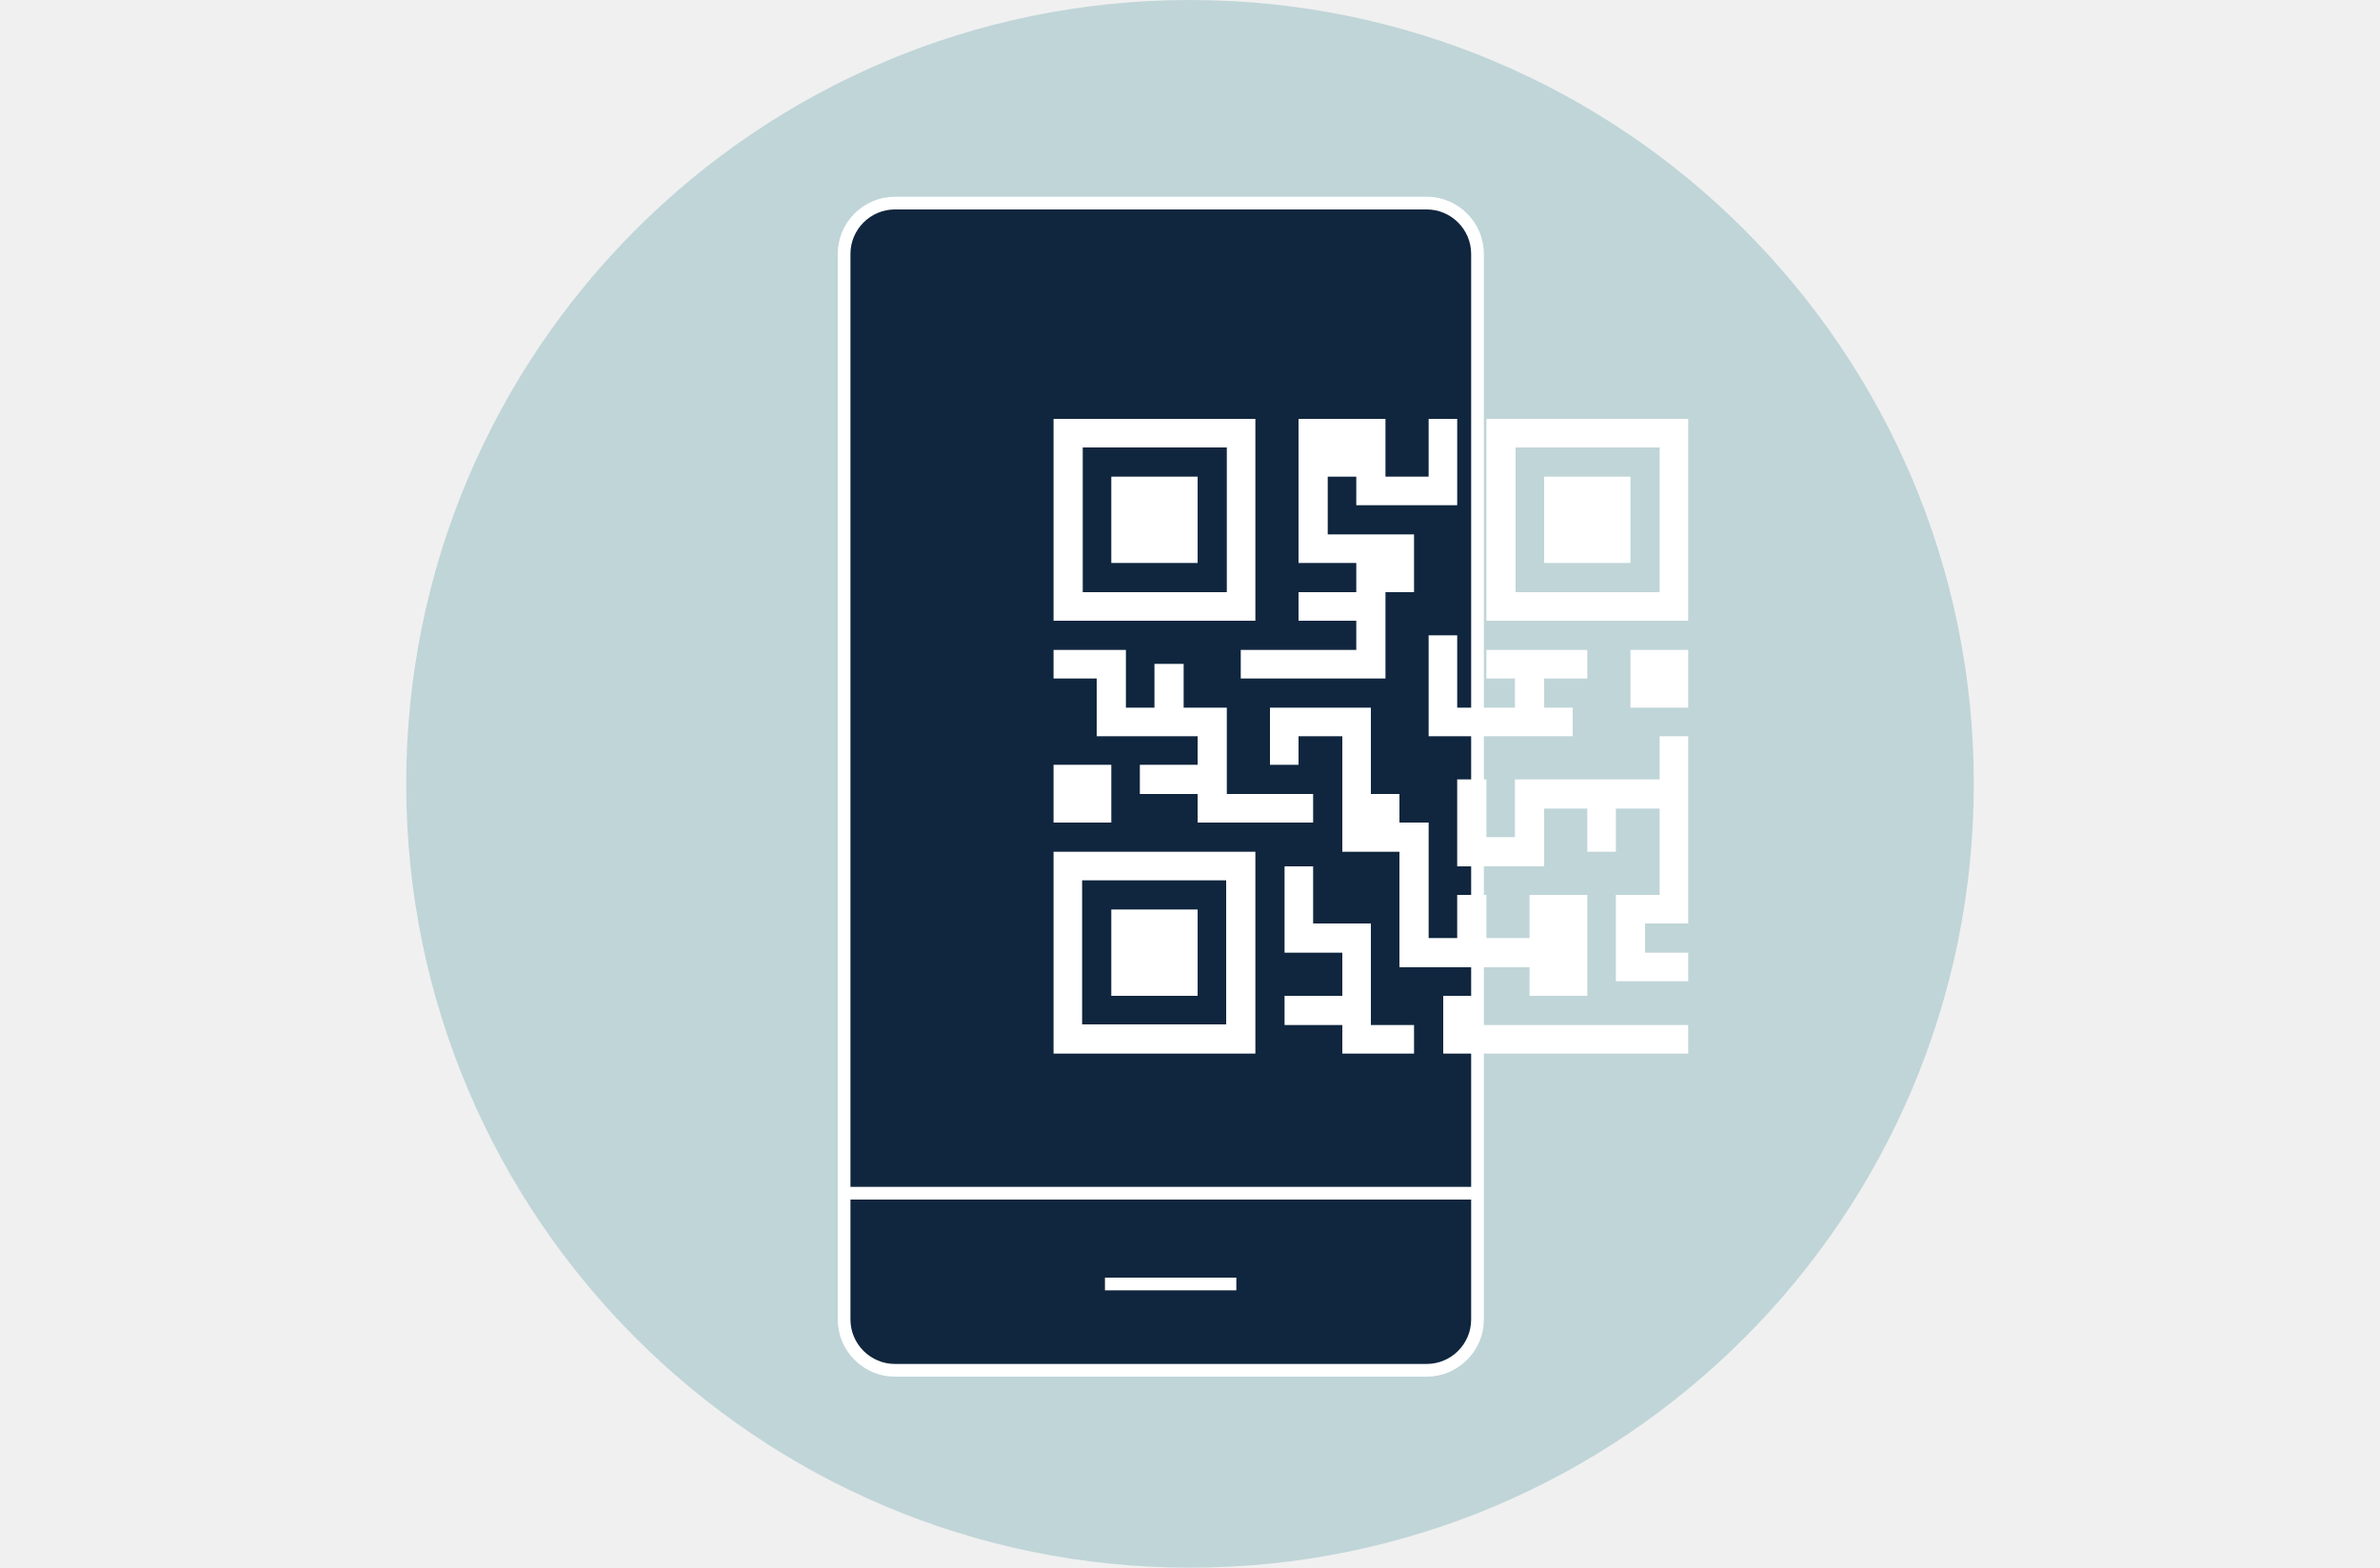
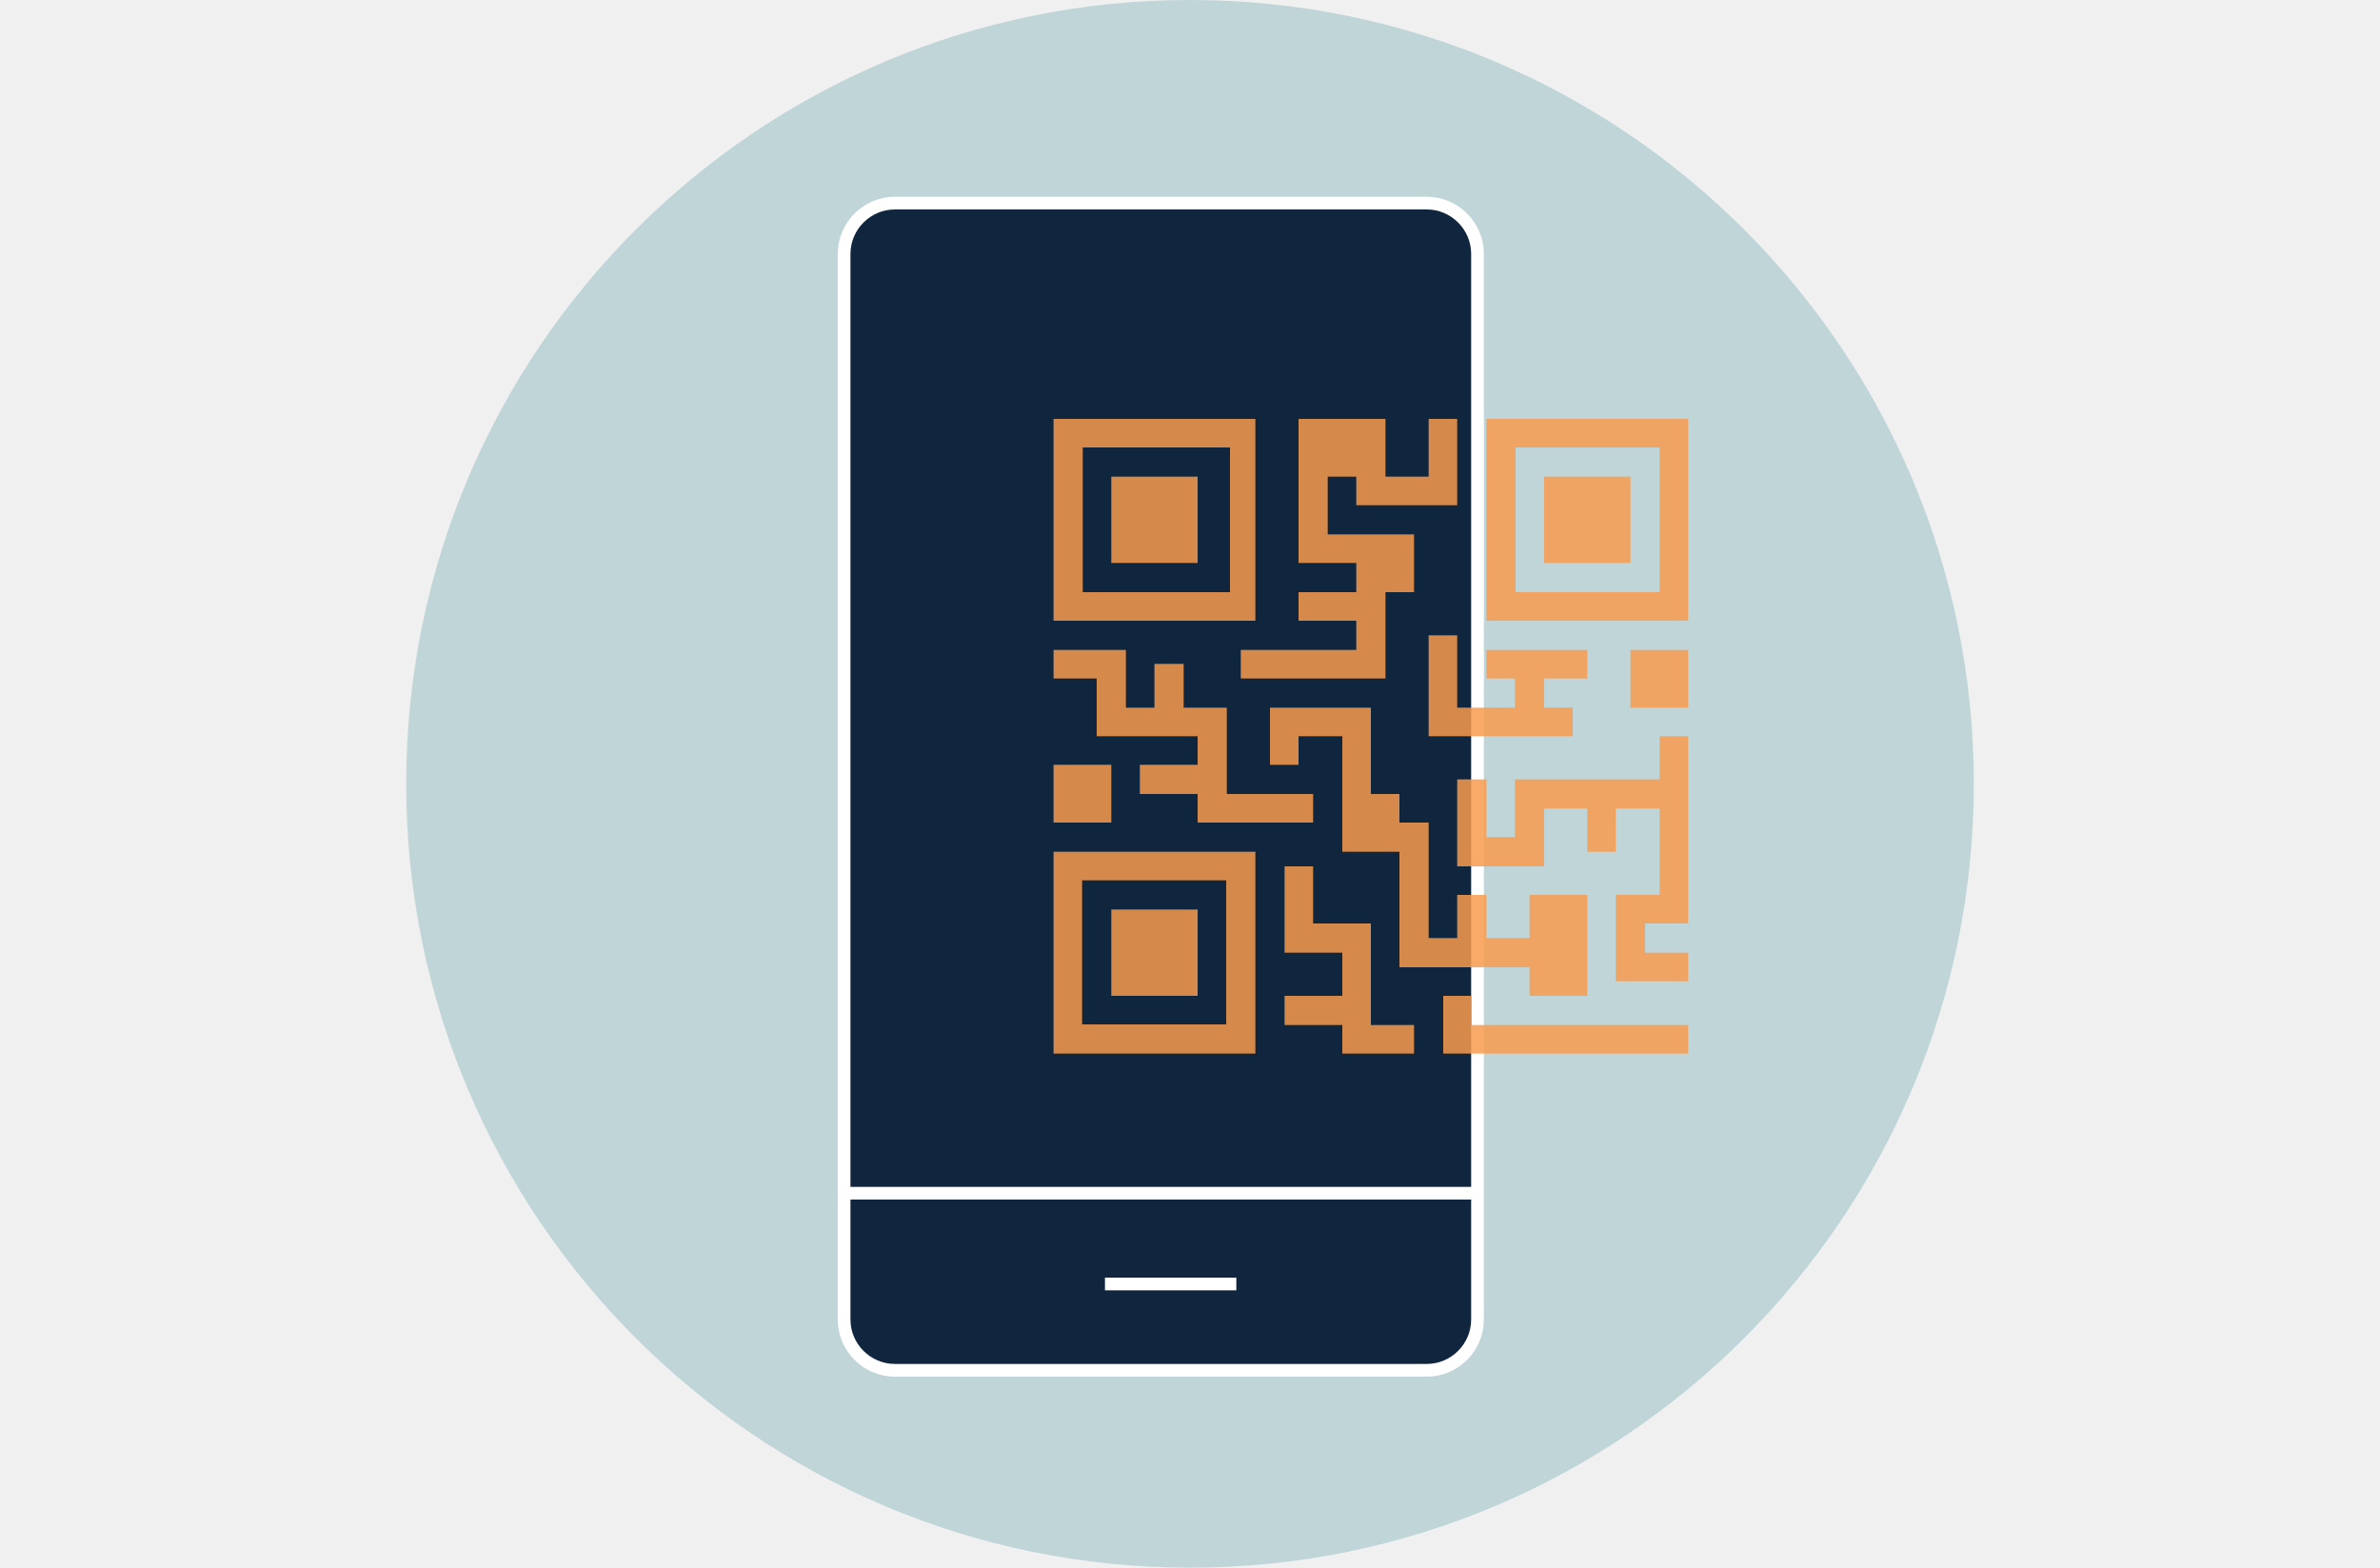
<svg xmlns="http://www.w3.org/2000/svg" version="1.1" id="Layer_1" x="0px" y="0px" viewBox="0 0 375 247" style="enable-background:new 0 0 375 247;" xml:space="preserve">
  <style type="text/css">
	.st0{display:none;opacity:0.15;}
	.st1{display:inline;}
	.st2{fill:none;stroke:#FFFFFF;stroke-width:2;}
- 	.st3{opacity:0.5;fill:#8FBAC0;}
+ 	.st3{opacity:0.5;fill:#8FBAC0;enable-background:new    ;}
	.st4{fill:#10263E;}
	.st5{fill:none;stroke:#FFFFFF;stroke-width:2;stroke-linecap:square;}
- 	.st6{fill:#FFFFFF;}
+ 	.st6{opacity:0.85;fill:#F89B4F;}
</style>
  <g transform="translate(0, 54)" class="st0">
    <g class="st1">
      <polyline id="Shape" class="st2" points="13,123.7 0,123.7 0,90 13,90   " />
      <polyline id="Shape_1_" class="st2" points="58.3,123.7 71.3,123.7 71.3,90 58.3,90   " />
      <rect id="Rectangle-path" x="13" y="41.2" class="st2" width="45.4" height="82.5" />
      <path id="Shape_2_" class="st2" d="M25.9,56.2h3.2" />
      <path id="Shape_3_" class="st2" d="M42.1,56.2h3.2" />
      <path id="Shape_4_" class="st2" d="M25.9,71.2h3.2" />
      <path id="Shape_5_" class="st2" d="M42.1,71.2h3.2" />
      <path id="Shape_6_" class="st2" d="M25.9,86.2h3.2" />
      <path id="Shape_7_" class="st2" d="M42.1,86.2h3.2" />
      <path id="Shape_8_" class="st2" d="M25.9,101.2h3.2" />
      <path id="Shape_9_" class="st2" d="M42.1,101.2h3.2" />
      <path id="Shape_10_" class="st2" d="M35.7,123.7v-7.5" />
    </g>
    <g class="st1">
      <polyline id="Shape_11_" class="st2" points="142.8,67 142.8,37.5 132.6,37.5 132.6,19.7 112.2,19.7 112.2,37.5 102,37.5     102,84.8   " />
      <path id="Shape_12_" class="st2" d="M112.2,138h20.4" />
      <path id="Shape_13_" class="st2" d="M122.4,7.9v11.8" />
      <rect id="Rectangle-path_1_" x="71.3" y="84.8" class="st2" width="40.9" height="53.2" />
      <rect id="Rectangle-path_2_" x="132.6" y="67" class="st2" width="40.9" height="71" />
      <path id="Shape_14_" class="st2" d="M147.9,84.8h10.2" />
      <path id="Shape_15_" class="st2" d="M147.9,102.5h10.2" />
      <path id="Shape_16_" class="st2" d="M147.9,120.2h10.2" />
      <path id="Shape_17_" class="st2" d="M86.6,102.5h10.2" />
      <path id="Shape_18_" class="st2" d="M86.6,120.2h10.2" />
    </g>
    <g class="st1">
      <polyline id="Shape_19_" class="st2" points="237.5,135.4 224.5,135.4 224.5,101.6 237.5,101.6   " />
      <polyline id="Shape_20_" class="st2" points="282.9,135.4 295.8,135.4 295.8,101.6 282.9,101.6   " />
      <rect id="Rectangle-path_3_" x="237.5" y="52.9" class="st2" width="45.4" height="82.5" />
      <path id="Shape_21_" class="st2" d="M250.5,67.9h3.2" />
      <path id="Shape_22_" class="st2" d="M266.7,67.9h3.2" />
      <path id="Shape_23_" class="st2" d="M250.5,82.9h3.2" />
      <path id="Shape_24_" class="st2" d="M266.7,82.9h3.2" />
      <path id="Shape_25_" class="st2" d="M250.5,97.9h3.2" />
      <path id="Shape_26_" class="st2" d="M266.7,97.9h3.2" />
      <path id="Shape_27_" class="st2" d="M250.5,112.9h3.2" />
      <path id="Shape_28_" class="st2" d="M266.7,112.9h3.2" />
      <path id="Shape_29_" class="st2" d="M260.2,135.4v-7.5" />
    </g>
    <g class="st1">
      <polyline id="Shape_30_" class="st2" points="367.4,56 367.4,26.4 357.1,26.4 357.1,8.7 336.7,8.7 336.7,26.4 326.5,26.4     326.5,73.8   " />
      <path id="Shape_31_" class="st2" d="M336.7,127.1h20.4" />
      <path id="Shape_32_" class="st2" d="M346.9-3.1V8.7" />
      <rect id="Rectangle-path_4_" x="295.8" y="73.8" class="st2" width="40.9" height="53.2" />
      <rect id="Rectangle-path_5_" x="357.1" y="56" class="st2" width="40.9" height="71" />
      <path id="Shape_33_" class="st2" d="M372.5,73.8h10.2" />
      <path id="Shape_34_" class="st2" d="M372.5,91.5h10.2" />
      <path id="Shape_35_" class="st2" d="M372.5,109.2h10.2" />
      <path id="Shape_36_" class="st2" d="M311.2,91.5h10.2" />
      <path id="Shape_37_" class="st2" d="M311.2,109.2h10.2" />
    </g>
  </g>
  <g>
    <path class="st3" d="M141,215.9c-4.4,0-8-3.6-8-8V40c0-4.4,3.6-8,8-8h83.8c4.4,0,8,3.6,8,8v167.9c0,4.4-3.6,8-8,8H141 M187.5,0   C119.3,0,64,55.3,64,123.5S119.3,247,187.5,247S311,191.7,311,123.5S255.7,0,187.5,0" />
    <path class="st4" d="M224.8,32H141c-4.4,0-8,3.6-8,8v167.9c0,4.4,3.6,8,8,8h83.8c4.4,0,8-3.6,8-8V40C232.8,35.6,229.2,32,224.8,32" />
    <path class="st2" d="M141,32h83.8c4.4,0,8,3.6,8,8v167.9c0,4.4-3.6,8-8,8H141c-4.4,0-8-3.6-8-8V40C133,35.6,136.6,32,141,32z" />
    <line class="st5" x1="133.5" y1="188" x2="232.3" y2="188" />
    <line class="st5" x1="175.1" y1="202.3" x2="193.8" y2="202.3" />
-     <path class="st6" d="M197.8,66H166v31.8h31.8V66z M193.3,93.3h-22.7V70.5h22.7V93.3z" />
+     <path class="st6" d="M197.8,66H166v31.8h31.8V66z M193.8,93.3h-23.2V70.5h23.2V93.3z" />
    <polygon class="st6" points="231.9,156.9 227.4,156.9 227.4,166 266,166 266,161.5 231.9,161.5  " />
    <rect x="175.1" y="75.1" class="st6" width="13.6" height="13.6" />
    <path class="st6" d="M166,166h31.8v-31.8H166V166z M170.5,138.7h22.7v22.7h-22.7V138.7z" />
    <rect x="175.1" y="143.3" class="st6" width="13.6" height="13.6" />
    <path class="st6" d="M234.2,66v31.8H266V66H234.2z M261.5,93.3h-22.7V70.5h22.7V93.3z" />
    <rect x="243.3" y="75.1" class="st6" width="13.6" height="13.6" />
    <rect x="256.9" y="102.4" class="st6" width="9.1" height="9.1" />
    <rect x="166" y="120.5" class="st6" width="9.1" height="9.1" />
    <polygon class="st6" points="213.7,102.4 195.5,102.4 195.5,106.9 218.3,106.9 218.3,97.8 218.3,93.3 222.8,93.3 222.8,84.2    218.3,84.2 213.7,84.2 209.2,84.2 209.2,75.1 213.7,75.1 213.7,79.6 229.6,79.6 229.6,66 225.1,66 225.1,75.1 218.3,75.1 218.3,66    216,66 206.9,66 204.6,66 204.6,88.7 213.7,88.7 213.7,93.3 204.6,93.3 204.6,97.8 213.7,97.8  " />
    <polygon class="st6" points="172.8,116 181.9,116 186.5,116 188.7,116 188.7,120.5 179.6,120.5 179.6,125.1 188.7,125.1    188.7,129.6 206.9,129.6 206.9,125.1 193.3,125.1 193.3,120.5 193.3,111.5 186.5,111.5 186.5,104.6 181.9,104.6 181.9,111.5    177.4,111.5 177.4,102.4 166,102.4 166,106.9 172.8,106.9  " />
    <polygon class="st6" points="216,156.9 216,145.5 206.9,145.5 206.9,136.5 202.4,136.5 202.4,150.1 211.5,150.1 211.5,156.9    202.4,156.9 202.4,161.5 211.5,161.5 211.5,166 222.8,166 222.8,161.5 216,161.5  " />
    <polygon class="st6" points="238.7,111.5 229.6,111.5 229.6,100.1 225.1,100.1 225.1,116 247.8,116 247.8,111.5 243.3,111.5    243.3,106.9 250.1,106.9 250.1,102.4 243.3,102.4 238.7,102.4 234.2,102.4 234.2,106.9 238.7,106.9  " />
    <polygon class="st6" points="234.2,152.4 241,152.4 241,156.9 250.1,156.9 250.1,152.4 250.1,147.8 250.1,141 241,141 241,147.8    234.2,147.8 234.2,141 229.6,141 229.6,147.8 225.1,147.8 225.1,129.6 220.5,129.6 220.5,125.1 216,125.1 216,111.5 200.1,111.5    200.1,120.5 204.6,120.5 204.6,116 211.5,116 211.5,125.1 211.5,134.2 220.5,134.2 220.5,147.8 220.5,152.4 225.1,152.4    229.6,152.4  " />
    <polygon class="st6" points="261.5,122.8 254.6,122.8 250.1,122.8 238.7,122.8 238.7,131.9 234.2,131.9 234.2,122.8 229.6,122.8    229.6,136.5 243.3,136.5 243.3,127.4 250.1,127.4 250.1,134.2 254.6,134.2 254.6,127.4 261.5,127.4 261.5,141 254.6,141    254.6,154.6 266,154.6 266,150.1 259.2,150.1 259.2,145.5 266,145.5 266,127.4 266,122.8 266,116 261.5,116  " />
  </g>
</svg>
